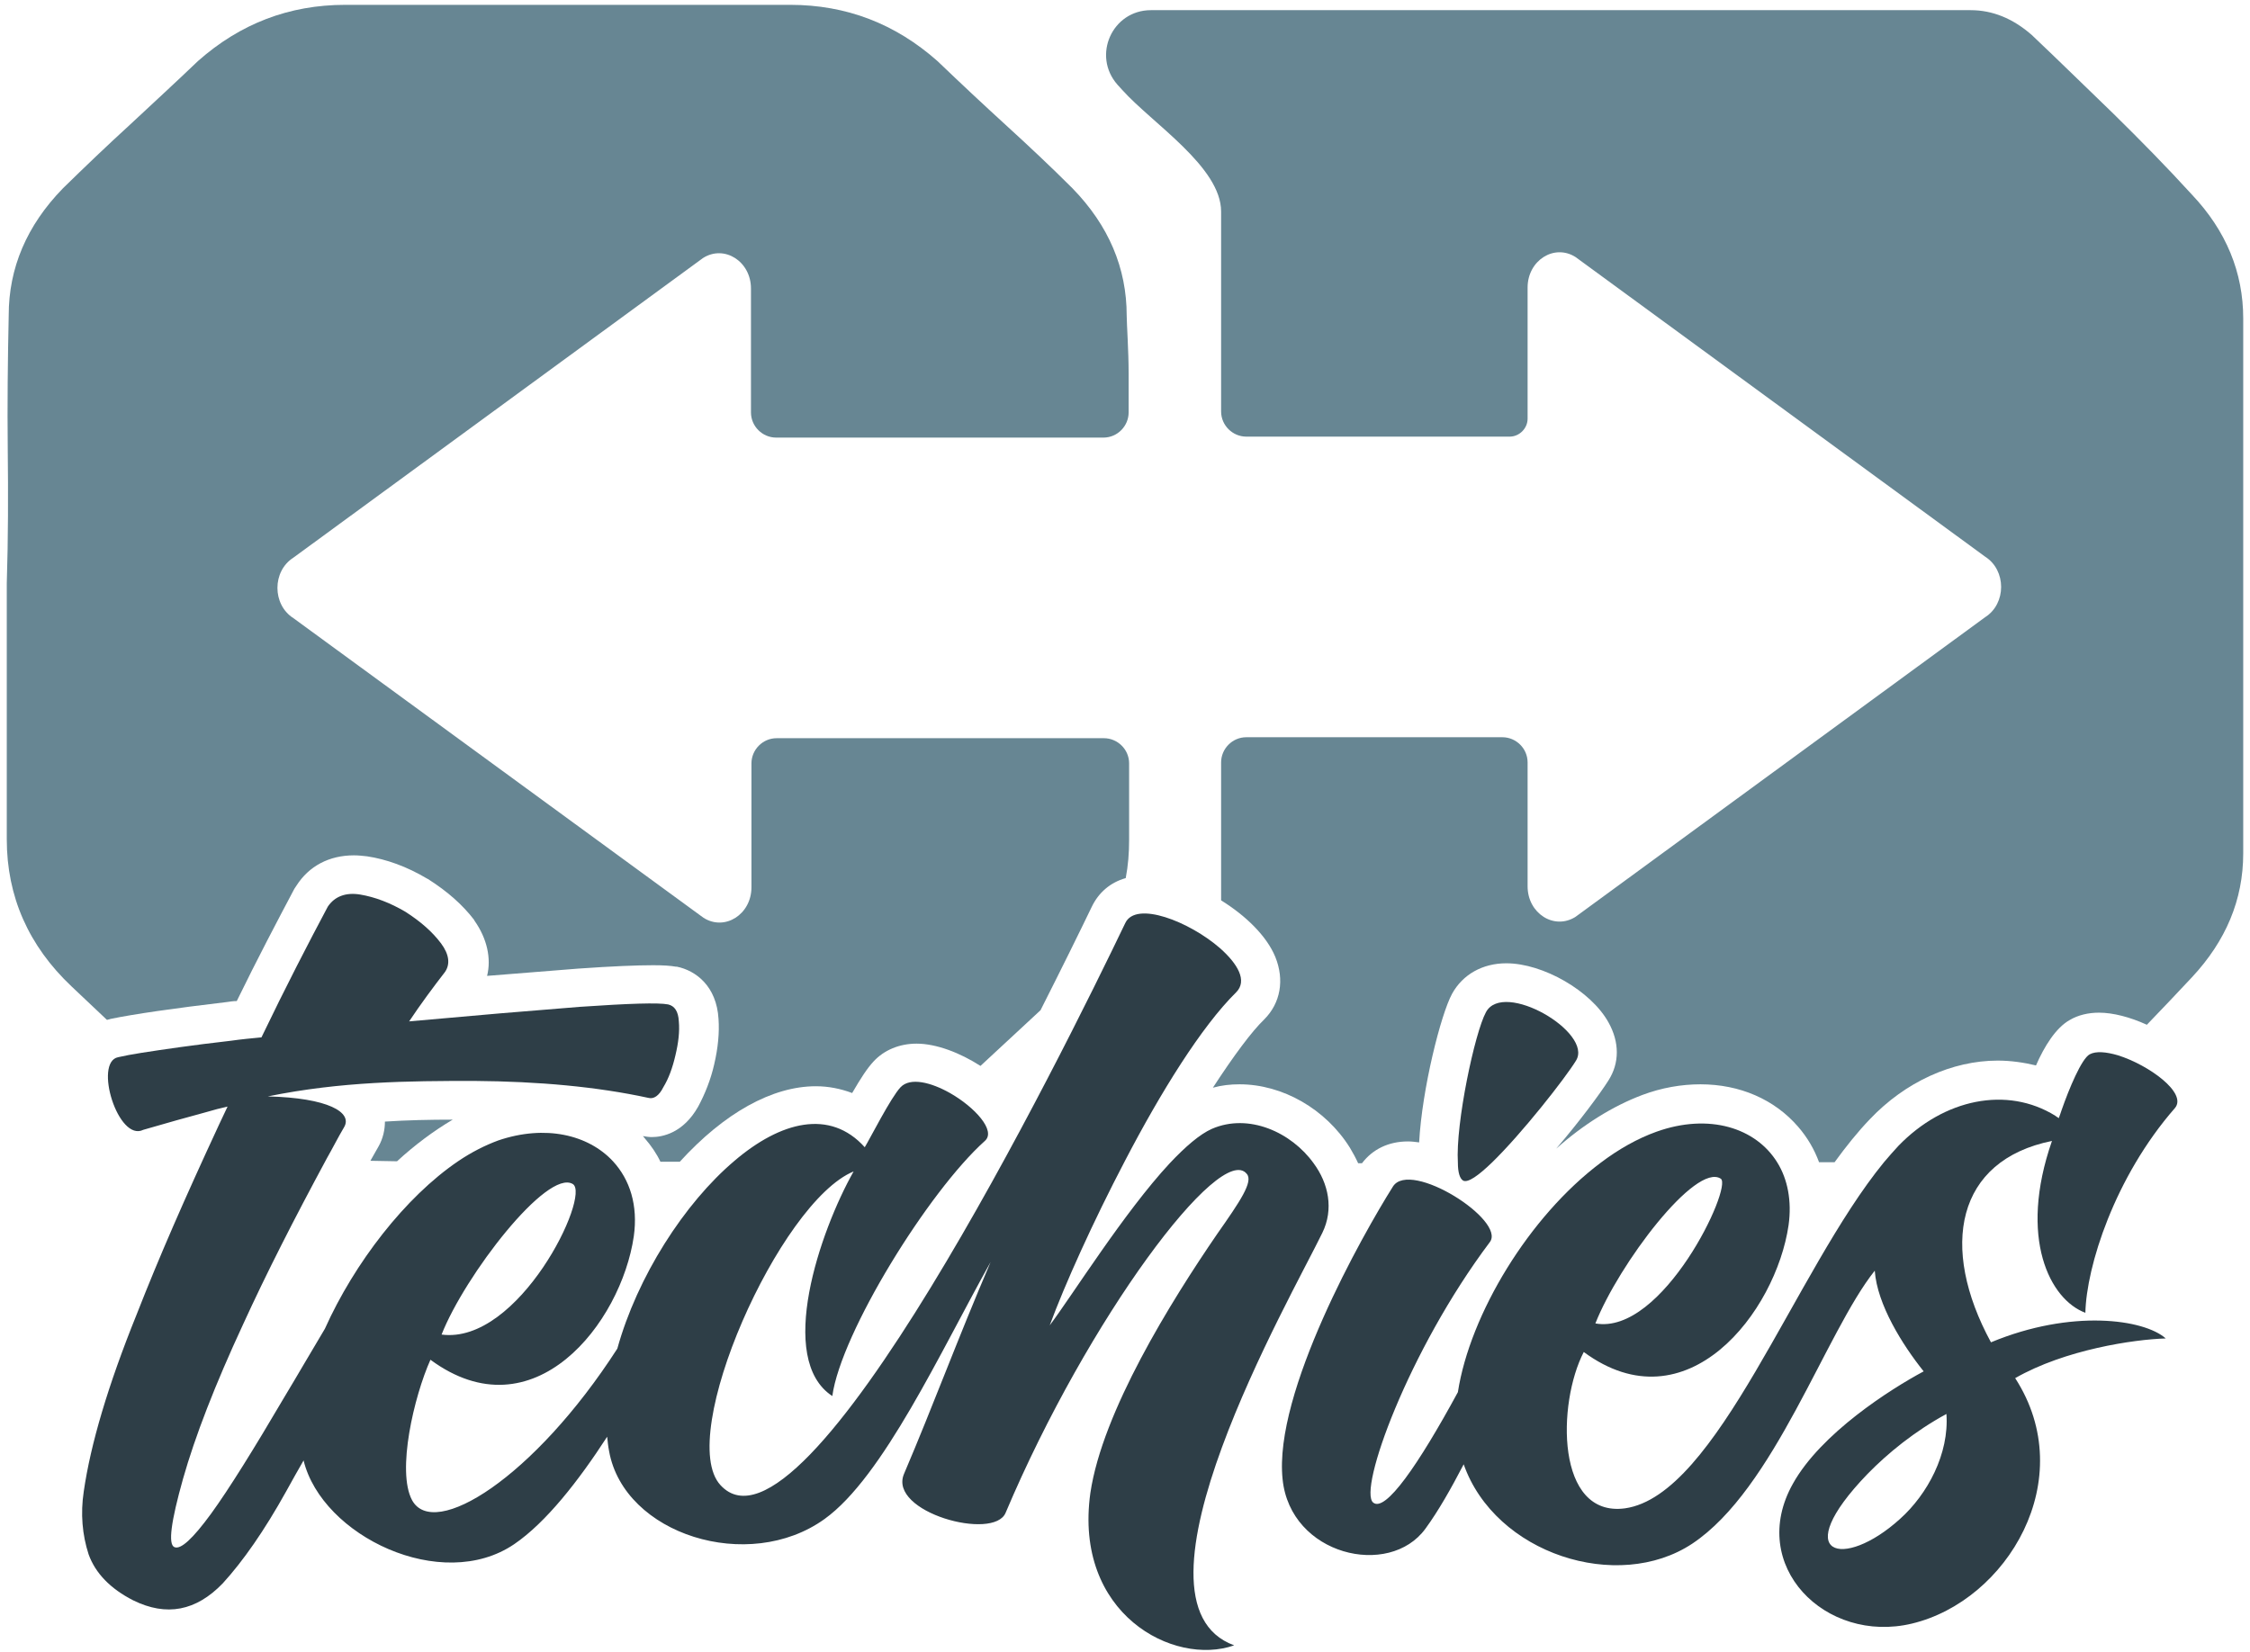
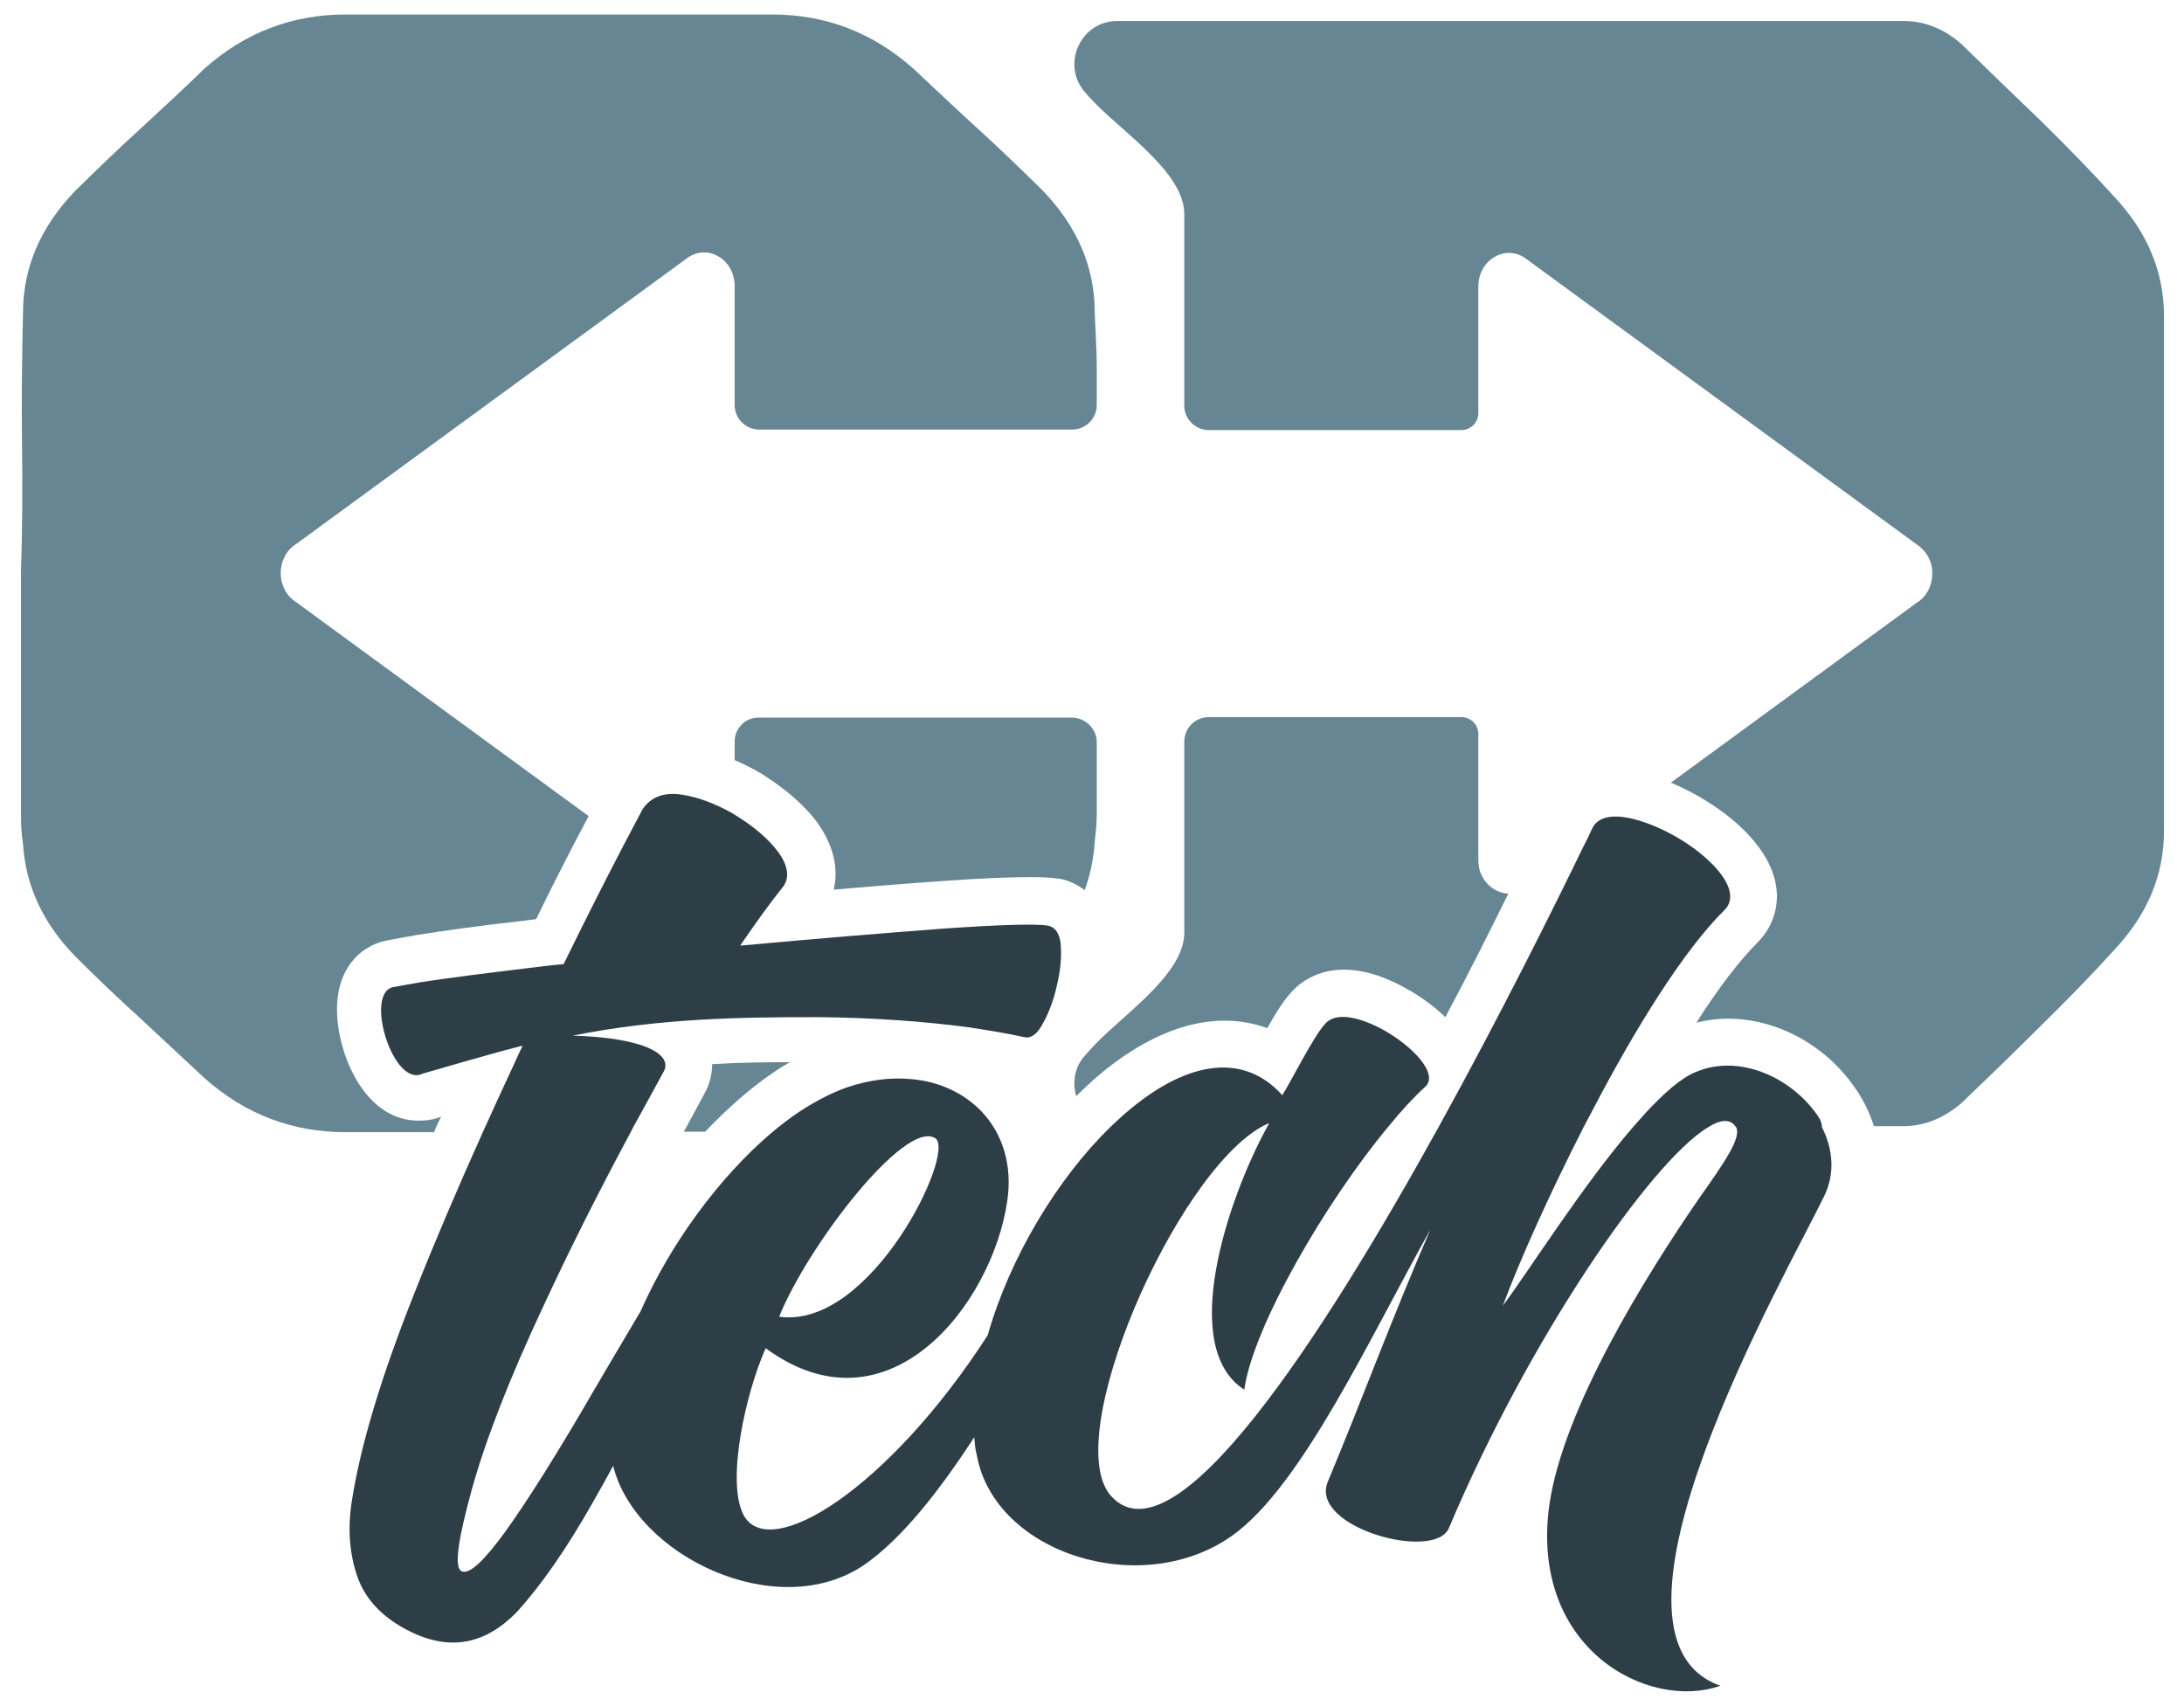
- <svg xmlns="http://www.w3.org/2000/svg" version="1.1" id="Layer_1" x="0px" y="0px" viewBox="0 0 464.7 341.1" style="enable-background:new 0 0 464.7 341.1;" xml:space="preserve">
+ <svg xmlns="http://www.w3.org/2000/svg" version="1.1" id="Layer_1" x="0px" y="0px" viewBox="0 0 436.7 341.1" style="enable-background:new 0 0 436.7 341.1;" xml:space="preserve">
  <style type="text/css">
	.st0{fill:none;}
	.st1{fill:#678693;}
	.st2{fill:#2E3E47;}
</style>
-   <path class="st0" d="M232.3,240.9c0.2-0.2,0.3-0.5,0.5-0.7H232C232.1,240.5,232.2,240.7,232.3,240.9z" />
+   <path class="st0" d="M218.3,240.9c0.2-0.2,0.3-0.5,0.5-0.7H218C218.1,240.5,218.2,240.7,218.3,240.9z" />
  <g>
-     <g>
-       <path class="st1" d="M263.4,197.7c1.9,4.7,1.1,9.5-2.3,12.9c-2.6,2.5-6.3,7.5-10.6,14.1c1.8-0.5,3.6-0.7,5.5-0.7    c8.9,0,17.8,5.1,22.8,13.1c0.6,1,1.2,2.1,1.7,3.2h0.8c2.2-2.9,5.5-4.5,9.5-4.5c0.8,0,1.5,0.1,2.3,0.2c0.6-11.1,4.5-26.5,6.8-30.7    c2.2-4,6.3-6.3,11.2-6.3c7.6,0,17.5,5.7,21.1,12.2c2.3,4.1,2.3,8.4,0,12c-1.7,2.7-6,8.5-10.8,14.1c5.6-5,11.7-8.8,17.8-11.1    c4-1.5,8.1-2.2,12-2.2c8.1,0,15.3,3.1,20.2,8.8c1.9,2.2,3.3,4.6,4.3,7.3h3.2c2.4-3.3,4.8-6.3,7.3-8.9c7.3-7.7,17-12.1,26.4-12.1    c2.7,0,5.4,0.4,7.9,1c1.7-3.9,4.1-7.8,7-9.4l0,0c1.7-1,3.8-1.5,6-1.5c2.9,0,6.4,0.9,9.9,2.5c3.1-3.2,6.2-6.5,9.3-9.8    c7-7.5,10.6-16,10.6-25.6V65.8c0-9.5-3.5-18.1-10.6-25.6c-5.2-5.7-10.6-11.2-16.2-16.7c-5.6-5.4-11.2-10.9-16.9-16.3    c-3.9-3.4-8.1-5.1-12.6-5.1H237.7c-8,0-12.2,9.4-6.9,15.4l1,1.1c6.2,6.9,20.4,15.9,20.4,25.1V85c0,2.9,2.4,5.2,5.2,5.2h17.4h37    c2,0,3.7-1.7,3.7-3.7V59.4c0-5.6,5.5-9.1,9.9-6.3l84.6,61.9c4.4,2.8,4.4,9.7,0,12.5l-84.6,61.9c-4.4,2.8-9.9-0.7-9.9-6.3v-25.6    c0-2.9-2.4-5.2-5.2-5.2h-35.5h-17.4c-2.9,0-5.2,2.4-5.2,5.2V186C257.2,189.1,261.6,193.3,263.4,197.7z" />
-       <path class="st1" d="M46.9,207c0.7-0.1,1.3-0.2,2-0.2c4.3-8.8,8.3-16.4,11.9-23.2l0.2-0.3l0.2-0.3c2.6-4.1,6.8-6.3,11.9-6.3    c0.9,0,1.8,0.1,2.7,0.2c4,0.6,8.2,2.1,12.4,4.6l0.2,0.1c4.1,2.6,7.2,5.4,9.5,8.4l0.1,0.2c2.6,3.7,3.5,7.8,2.6,11.4    c6.2-0.5,12.4-1,18.8-1.5c7.1-0.5,12.1-0.7,15.5-0.7c2.1,0,3.6,0.1,4.7,0.3l0.2,0c3.9,0.8,8.2,4,8.6,10.8c0.2,2.8-0.1,6-0.9,9.4    c-0.7,3.1-1.9,6.1-3.3,8.7c-3.1,5.5-7.4,6.3-9.6,6.3c-0.6,0-1.2-0.1-1.8-0.2c0.1,0.2,0.3,0.3,0.4,0.5c1.3,1.5,2.4,3.1,3.2,4.8h4    c9.2-10.1,19.1-15.6,28.1-15.6c2.6,0,5.1,0.5,7.5,1.4c1.8-3.1,3.1-5.1,4.4-6.5c2.2-2.4,5.4-3.7,8.9-3.7c4.1,0,9,1.9,13.2,4.6    l12.4-11.5c4.3-8.5,8-16,10.6-21.4c1.4-2.9,3.8-5,7-5.9c0.5-2.6,0.7-5.2,0.7-7.9v-15.8c0-2.9-2.4-5.2-5.2-5.2h-22.8h-44.8    c-2.9,0-5.2,2.4-5.2,5.2v25.6c0,5.6-5.5,9.1-9.9,6.3l-84.7-61.9c-4.4-2.8-4.4-9.7,0-12.5l84.6-61.9c4.4-2.8,9.9,0.7,9.9,6.3v25.6    c0,2.9,2.4,5.2,5.2,5.2h44.8h22.8c2.9,0,5.2-2.4,5.2-5.2v-1c0-2.2,0-4.5,0-7c0-2.5-0.1-4.9-0.2-7.2c-0.1-2.3-0.2-3.9-0.2-4.8    c0-9.8-3.7-18.6-11.2-26.3c-4.6-4.6-9.2-8.9-13.8-13.1c-4.6-4.2-9.3-8.6-14.1-13.2c-8.7-7.7-18.8-11.6-30.4-11.6H71.3    c-11.6,0-21.7,3.9-30.4,11.6c-4.8,4.6-9.5,8.9-14.1,13.2c-4.6,4.2-9.2,8.6-13.8,13.1C5.5,46.6,1.8,55.4,1.8,65.1    c-0.2,9.3-0.3,18.6-0.2,27.7c0.1,9.1,0.1,18.3-0.2,27.7v52.9c0,11.8,4.5,22,13.4,30.4l7.3,6.9c0.2-0.1,0.5-0.1,0.7-0.2    C27.6,209.5,35.9,208.3,46.9,207z" />
-       <path class="st1" d="M93.5,231.3c-4.7,0-9.4,0.1-14,0.4c0,1.7-0.4,3.5-1.3,5.1c-0.6,1-1.1,2-1.7,3c1.7,0,3.6,0.1,5.5,0.1    C85.7,236.5,89.6,233.6,93.5,231.3z" />
-     </g>
-     <g>
-       <path class="st2" d="M273.1,254.7c2.4-4.9,1.3-10.2-1.8-14.4c-4.6-6.4-13.4-10.4-21-7.1c-2.5,1.1-5.5,3.7-8.7,7.1    c-9.4,10.1-20.2,27.4-24.8,33.5c3.1-8.4,8.9-21.3,15.6-34.1c7.3-14,15.7-27.6,22.9-34.7c2.4-2.4,0.3-5.9-3.3-9.1    c-6.3-5.5-17.4-9.9-19.6-5.2c-13,27.1-66.3,135-83.6,116.1c-9.3-10.1,12.2-58.5,27.5-64.8c-7,12.4-16,38.8-4.4,46.4    c1.8-13.1,19.9-42.3,31.5-52.7c2.4-2.1-2.1-7-7.2-9.9c-3.9-2.2-8.2-3.3-10.2-1.2c-2,2.1-6.3,10.6-7.4,12.4    c-7.2-8-17.4-5.3-26.9,2.8c-10.4,8.8-20.1,24-24.2,38.8c-17.2,26.7-37.9,39.6-42.4,31.3c-3.2-6,0.4-21.4,3.8-29    c21.3,15.7,39.4-7.6,42-25.5c0.9-6.4-0.8-11.7-4.3-15.5c-5.1-5.5-14-7.6-23.7-4.3c-2.7,1-5.5,2.4-8.3,4.3    c-10.9,7.4-21.4,21-27.5,34.6c-3,5-5.7,9.7-8.3,14c-6.4,10.9-11.5,19.1-15.2,24.2c-3.8,5.2-6.3,7.5-7.6,6.9    c-1.3-0.6-0.7-5.2,1.8-14.1c2.5-8.8,6.6-19.4,12.4-31.9c4.9-10.7,10.4-21.5,17.3-34.3c1.2-2.1,2.3-4.3,3.6-6.5    c1.7-3-3.3-6-15.8-6.3c15.2-3.1,29.1-3.2,42.6-3.2c13.4,0.1,25.4,1.2,36,3.5c1.1,0.3,2.2-0.4,3.1-2.2c1.1-1.8,1.9-4,2.5-6.6    c0.6-2.5,0.9-4.9,0.7-7c-0.1-2.1-0.9-3.2-2.2-3.5c-2-0.4-8.1-0.2-18.3,0.5c-10.2,0.8-22,1.8-35.2,3c2.4-3.6,5-7.1,7.4-10.2    c1.1-1.6,0.9-3.6-0.8-5.9c-1.8-2.4-4.2-4.5-7.3-6.5c-3.2-1.9-6.4-3.1-9.4-3.6s-5.3,0.4-6.7,2.5c-4.1,7.7-8.7,16.6-13.7,27    c-2.1,0.2-4.2,0.4-6.3,0.7c-7.9,0.9-14,1.8-18.5,2.5c-1.9,0.3-3.5,0.6-4.8,0.9c-5.1,1,0,17.6,5.2,15c4.8-1.4,9.1-2.6,12.8-3.6    c1.7-0.5,3.2-0.9,4.6-1.2c-0.6,1.2-1.1,2.4-1.7,3.6c-7.2,15.5-12.4,27.4-17.1,39.4c-5.9,14.6-9.5,26.8-10.9,36.5    c-0.7,4.6-0.3,9,1,13c1.4,3.9,4.5,7.1,9.2,9.5c6.9,3.4,13,2.2,18.5-3.5c4.2-4.6,8.6-10.9,13.1-19c1.2-2.2,2.4-4.3,3.6-6.4    c3.8,15.6,28.5,27.5,43.5,17.3c6.6-4.5,13.3-13.1,19.2-22.2c0.1,1,0.2,2,0.4,3c3.1,17.2,28.8,25.3,44.5,14    c12.1-8.7,23.9-34.5,34.3-53.1c-6.9,16.1-11.8,29.5-17.9,43.8c-3.3,7.9,18.6,13.9,21,8c17-40.2,44.4-76.7,49.8-70    c1.4,1.6-1.4,5.7-6.1,12.4c-9.6,14-23.7,36.7-26.2,53.5c-3.5,25,17.2,35.9,29.7,31.5C230.4,331,266.6,268.1,273.1,254.7z     M118.3,244.6c3.8,2.3-11.1,33.2-27.1,31.1C96,263.5,113,241.4,118.3,244.6z" />
-       <path class="st2" d="M302.2,243.9c1,0.5,3.2-1.1,5.9-3.7c6.2-6,15.2-17.5,17.4-21.1c3.6-5.8-15-16.7-18.6-10    c-2.3,4.2-6.3,23-5.8,31.1C301.1,242.2,301.5,243.5,302.2,243.9z" />
-       <path class="st2" d="M430.7,271.2c0.2-9.5,6-28,18.5-42.3c2.6-3.1-5.4-8.9-11.8-10.9c-2.4-0.7-4.5-0.9-5.8-0.2    c-1.7,0.9-4.3,7.2-5.8,11.5c-0.2,0.6-0.4,1.2-0.6,1.7c-0.2-0.2-0.5-0.3-0.7-0.5c-10-6.2-23-3.5-32.4,6.2c-1,1.1-2,2.2-3,3.4    c-18.5,22.6-34.4,68.8-53.5,71.5c-14.3,1.9-14-21.7-8.5-32.3c21.3,15.7,39.7-8.3,42.3-26.2c0.7-5-0.2-9.5-2.3-12.9    c-4.4-7.2-14.1-10.3-25-6.4c-3.9,1.4-7.8,3.6-11.5,6.4c-14.8,11.1-27,31.3-29.5,47.4c-8.2,15.1-15,24.9-17.5,22.8    c-3.1-2.6,7.2-31.3,24.1-53.8c3.4-4.5-16.4-17.1-20-11.5c-6.3,10-24.7,42.6-22.8,60.5c1.6,15.7,22,20.5,29.5,10.2    c2.7-3.7,5.3-8.3,7.9-13.3c6.5,18.5,31.8,26.6,47.2,16.4c17-11.3,27.5-43.6,37.7-56.4c0.5,7,5.7,15.3,10.1,20.8    c-6.9,3.7-21.2,12.8-27,23.2c-9.5,16.9,6.7,33.2,24.6,28.9c19.6-4.7,34.8-29.8,21.3-50.7c10.3-5.9,24.5-8,31.1-8.2    c-4.5-4-19.5-6.1-36.1,0.8c-10.7-19.7-7.2-37.6,12.6-41.6C416.8,255.8,423.4,268.5,430.7,271.2z M355.4,243.5    c2.5,1.7-12,32.4-25.9,29.9C334.3,261.2,350.2,240.1,355.4,243.5z M392.4,313.8c-11.7,10.6-23.1,7.7-6.7-9.3    c4.2-4.3,9.7-8.8,16.3-12.4C402.6,300.3,398.1,308.7,392.4,313.8z" />
-     </g>
+     <path class="st1" d="M88.2,223.3C88.1,223.3,88.1,223.3,88.2,223.3c-1.5,0.6-2.9,0.8-4.5,0.8c-10.4,0-15.5-12.2-16.2-19.9   c-1-10.2,4.6-15.1,9.7-16.1c1.6-0.3,3.6-0.7,6-1.1c5.5-0.9,12.8-1.9,21.7-2.9c0.7-0.1,1.5-0.2,2.3-0.3c3.7-7.6,7.2-14.4,10.5-20.6   l-58.5-42.8l0,0c-4.1-2.6-4.1-9,0-11.6l78.5-57.4c4.1-2.6,9.2,0.6,9.2,5.8v23.8c0,2.7,2.2,4.9,4.9,4.9h41.5h21.1   c2.7,0,4.9-2.2,4.9-4.9v-0.9c0-2,0-4.2,0-6.5c0-2.3-0.1-4.5-0.2-6.7c-0.1-2.1-0.2-3.6-0.2-4.4c0-9.1-3.5-17.2-10.4-24.4   c-4.3-4.2-8.5-8.3-12.8-12.2c-4.3-3.9-8.6-8-13.1-12.2c-8.1-7.2-17.5-10.8-28.2-10.8H69.1c-10.7,0-20.1,3.6-28.2,10.8   C36.4,18.1,32,22.1,27.8,26c-4.3,3.9-8.5,8-12.8,12.2C8.1,45.4,4.6,53.5,4.6,62.6c-0.2,8.7-0.3,17.2-0.2,25.7   c0.1,8.4,0.1,17-0.2,25.7V163c0,2,0.1,3.9,0.4,5.7c0.5,8.3,3.9,15.8,10.4,22.5c4.2,4.2,8.5,8.3,12.8,12.2c4.2,3.9,8.6,8,13.1,12.2   c8.1,7.2,17.5,10.8,28.2,10.8h17.7C87.2,225.3,87.7,224.3,88.2,223.3z" />
+     <path class="st1" d="M214.3,143.5h-21.1h-41.5c-1.3,0-2.6,0.5-3.4,1.4c-0.9,0.9-1.4,2.1-1.4,3.4v3.7c1.8,0.8,3.7,1.7,5.5,2.8   l0.3,0.2c4.7,3,8.3,6.2,10.9,9.7l0.1,0.2c3,4.3,4,8.9,3,13c7-0.6,14.2-1.2,21.5-1.7c8.1-0.6,14-0.8,17.9-0.8c2.4,0,4.1,0.1,5.5,0.3   l0.2,0c1.7,0.3,3.5,1.1,5.1,2.3c1.1-3.1,1.8-6.4,2-9.7c0.2-1.8,0.4-3.6,0.4-5.4v-6.4c0-0.3,0-0.6,0-0.9c0-2.3,0-4.5,0-6.5v-0.9   C219.2,145.7,217,143.5,214.3,143.5z" />
+     <path class="st1" d="M136.9,226c-0.1,0.1-0.1,0.2-0.2,0.3h4.3c4.4-4.6,9-8.7,13.6-11.8c1.1-0.8,2.3-1.5,3.4-2.1   c-5.3,0-10.5,0.1-15.6,0.4c0,2-0.5,4-1.5,5.8C139.6,221.1,138.2,223.6,136.9,226z" />
+     <path class="st1" d="M432.7,63.5v-0.3c0-8.8-3.3-16.7-9.8-23.7c-4.8-5.3-9.8-10.4-15-15.5C402.7,19,397.5,14,392.3,8.9   c-3.6-3.2-7.5-4.7-11.7-4.7H223.4c-7.4,0-11.3,8.8-6.4,14.3l0.9,1c5.7,6.4,18.9,14.7,18.9,23.3v38.3c0,2.7,2.2,4.9,4.9,4.9h16.1   h34.4c1.9,0,3.4-1.5,3.4-3.4V57.3c0-5.2,5.1-8.4,9.2-5.8l78.5,57.4c0,0,0,0,0,0l0,0c1.5,1,2.5,2.5,2.9,4.1c0.6,2.7-0.3,5.9-2.9,7.5   l-49.2,36c5,2.1,9.7,5.1,13,8c5.2,4.6,8,9.4,8.2,14.3c0.1,3.7-1.3,7.1-3.9,9.7c-3.5,3.5-7.7,8.9-12.2,16c2-0.5,4.2-0.8,6.3-0.8   c9.6,0,19.2,5.1,25.1,13.4c1.9,2.6,3.2,5.3,4.1,8.1h5.9c4.2,0,8.1-1.6,11.7-4.7c5.3-5.1,10.5-10.1,15.6-15.2   c5.2-5.1,10.2-10.2,15-15.5c6.5-7,9.8-14.8,9.8-23.7L432.7,63.5L432.7,63.5z" />
+     <path class="st1" d="M217.9,210l-0.9,1c-2.2,2.4-2.6,5.5-1.8,8.2c1.4-1.4,2.9-2.8,4.4-4.1c8.5-7.2,17.2-11,25.2-11   c3,0,5.9,0.5,8.6,1.5c2-3.6,3.5-5.8,5-7.4c2.5-2.7,6.2-4.3,10.3-4.3c4.9,0,9.6,2.1,12.7,3.9c1.5,0.8,4.7,2.8,7.6,5.6   c4.7-8.8,8.9-17.2,12.6-24.7c-2.6-0.1-5-2-5.8-4.9c-0.1-0.6-0.2-1.2-0.2-1.8v-25.2c0-1.9-1.5-3.4-3.4-3.4h-1.3c-0.1,0-0.1,0-0.2,0   h-32.9h-16.1c-2.7,0-4.9,2.2-4.9,4.9v26.3c0,0,0,0,0,0v11.9C236.8,195.2,223.6,203.5,217.9,210z" />
+     <path class="st2" d="M363.1,222.6c-5.3-7.3-15.5-11.9-24.1-8.2c-2.9,1.2-6.3,4.2-10,8.2c-0.8,0.9-1.6,1.8-2.4,2.7   c-10.2,11.8-21.2,29.3-26.1,35.8c3.3-8.9,9.3-22.3,16.2-35.8c0.6-1.1,1.2-2.3,1.8-3.4c8.4-16.1,18.1-31.8,26.3-39.9   c2.7-2.7,0.4-6.8-3.8-10.5c-4.5-4-11.3-7.4-16.3-8.1c-3-0.4-5.3,0.2-6.3,2.2c-0.5,1.1-1.1,2.4-1.8,3.7c-6,12.4-16.7,33.9-28.9,56   c-23.6,42.7-52.9,87.7-65.5,73.9c-10.4-11.4,12.7-64.2,30.1-73.9c0.5-0.3,1-0.5,1.5-0.7c-0.1,0.2-0.3,0.5-0.4,0.7   c-8,14.6-17.8,44.1-4.6,52.6c1.7-12.5,16.3-37.6,28.8-52.6c2.6-3.2,5.1-5.9,7.4-8c2.7-2.5-2.4-8-8.3-11.3   c-4.5-2.5-9.5-3.8-11.7-1.3c-2.3,2.4-7.2,12.2-8.6,14.3c-8.3-9.2-20-6.1-31,3.3c-1.1,0.9-2.2,2-3.3,3   c-10.7,10.4-20.2,26.2-24.6,41.7c-19.8,30.7-43.6,45.5-48.8,36c-3.6-6.8,0.5-24.7,4.4-33.4c24.5,18,45.3-8.8,48.3-29.4   c1.1-7.3-1-13.5-5-17.8c-3.5-3.7-8.4-6.1-14.1-6.6c-4.1-0.4-8.5,0.1-13.1,1.7c-3.1,1.1-6.3,2.8-9.5,4.9c-1.8,1.2-3.6,2.6-5.4,4.1   c-10.5,8.9-20.3,22.3-26.2,35.7c-3.4,5.8-6.6,11.1-9.5,16.1c-7.3,12.6-13.2,21.9-17.5,27.9c-4.3,5.9-7.2,8.7-8.8,8   c-1.5-0.7-0.8-6,2-16.2c2.8-10.1,7.6-22.4,14.3-36.7c5.1-11,10.6-22,17.4-34.7c0.8-1.6,1.7-3.1,2.6-4.8c1.3-2.4,2.7-4.9,4.1-7.5   c1.9-3.4-3.8-6.8-18.2-7.2c17.5-3.5,33.5-3.7,49-3.7c10.8,0.1,20.8,0.8,30,2c3.9,0.6,7.7,1.2,11.3,2c1.3,0.3,2.5-0.5,3.6-2.5   c1.2-2.1,2.2-4.6,2.9-7.7c0.7-2.9,1-5.6,0.8-8.1c0-0.8-0.2-1.5-0.4-2c-0.4-1.1-1.1-1.8-2.2-2c-2.3-0.4-9.4-0.2-21,0.6   c-11.8,0.9-25.3,2-40.5,3.4c2.8-4.1,5.7-8.2,8.6-11.8c1.3-1.8,1-4.1-0.9-6.8c-2-2.7-4.8-5.1-8.5-7.4c-0.3-0.2-0.5-0.3-0.8-0.5   c-3.4-1.9-6.8-3.2-10.1-3.7c-3.5-0.5-6.1,0.4-7.8,2.9c-1.2,2.3-2.5,4.7-3.8,7.2c-3.7,7.1-7.7,15-12,23.8c-2.4,0.2-4.8,0.5-7.2,0.8   c-9.1,1.1-16.2,2-21.3,2.8c-2.2,0.4-4.1,0.7-5.6,1c-5.8,1.2,0,20.2,5.9,17.3c5.5-1.6,10.4-3,14.7-4.2c1.9-0.5,3.7-1,5.3-1.4   c-0.7,1.4-1.3,2.8-1.9,4.1c-2.2,4.7-4.2,9.1-6.1,13.3c-5.3,11.8-9.6,21.9-13.6,32c-6.7,16.8-10.9,30.8-12.6,42   c-0.8,5.3-0.4,10.4,1.2,14.9c1.6,4.5,5.1,8.2,10.6,10.9c8,3.9,15,2.5,21.3-4c4.8-5.3,9.9-12.6,15.1-21.8c1.4-2.5,2.8-4.9,4.1-7.4   c4.4,18,32.7,31.6,50.1,19.9c7.6-5.2,15.3-15.1,22.1-25.6c0.1,1.2,0.2,2.4,0.5,3.5c3.5,19.8,33.1,29.1,51.2,16.1   c13.9-10,27.5-39.7,39.5-61.1c-8,18.5-13.6,33.9-20.5,50.4c-3.8,9.1,21.3,16,24.2,9.3c16-37.9,40.2-73,51.7-80.1   c2.5-1.6,4.4-1.8,5.5-0.4c0.1,0.1,0.2,0.3,0.3,0.4c0.9,2.1-2.2,6.7-7.3,13.9c-11.1,16.1-27.3,42.3-30.1,61.5   c-4,28.8,19.8,41.3,34.2,36.2c-28.4-10,13.2-82.3,20.7-97.8c2.3-4.6,1.8-9.6-0.4-13.9C364.3,224.3,363.7,223.4,363.1,222.6z    M187,227.6c4.3,2.6-12.8,38.3-31.2,35.7C161.4,249.3,180.9,223.8,187,227.6z" />
  </g>
</svg>
